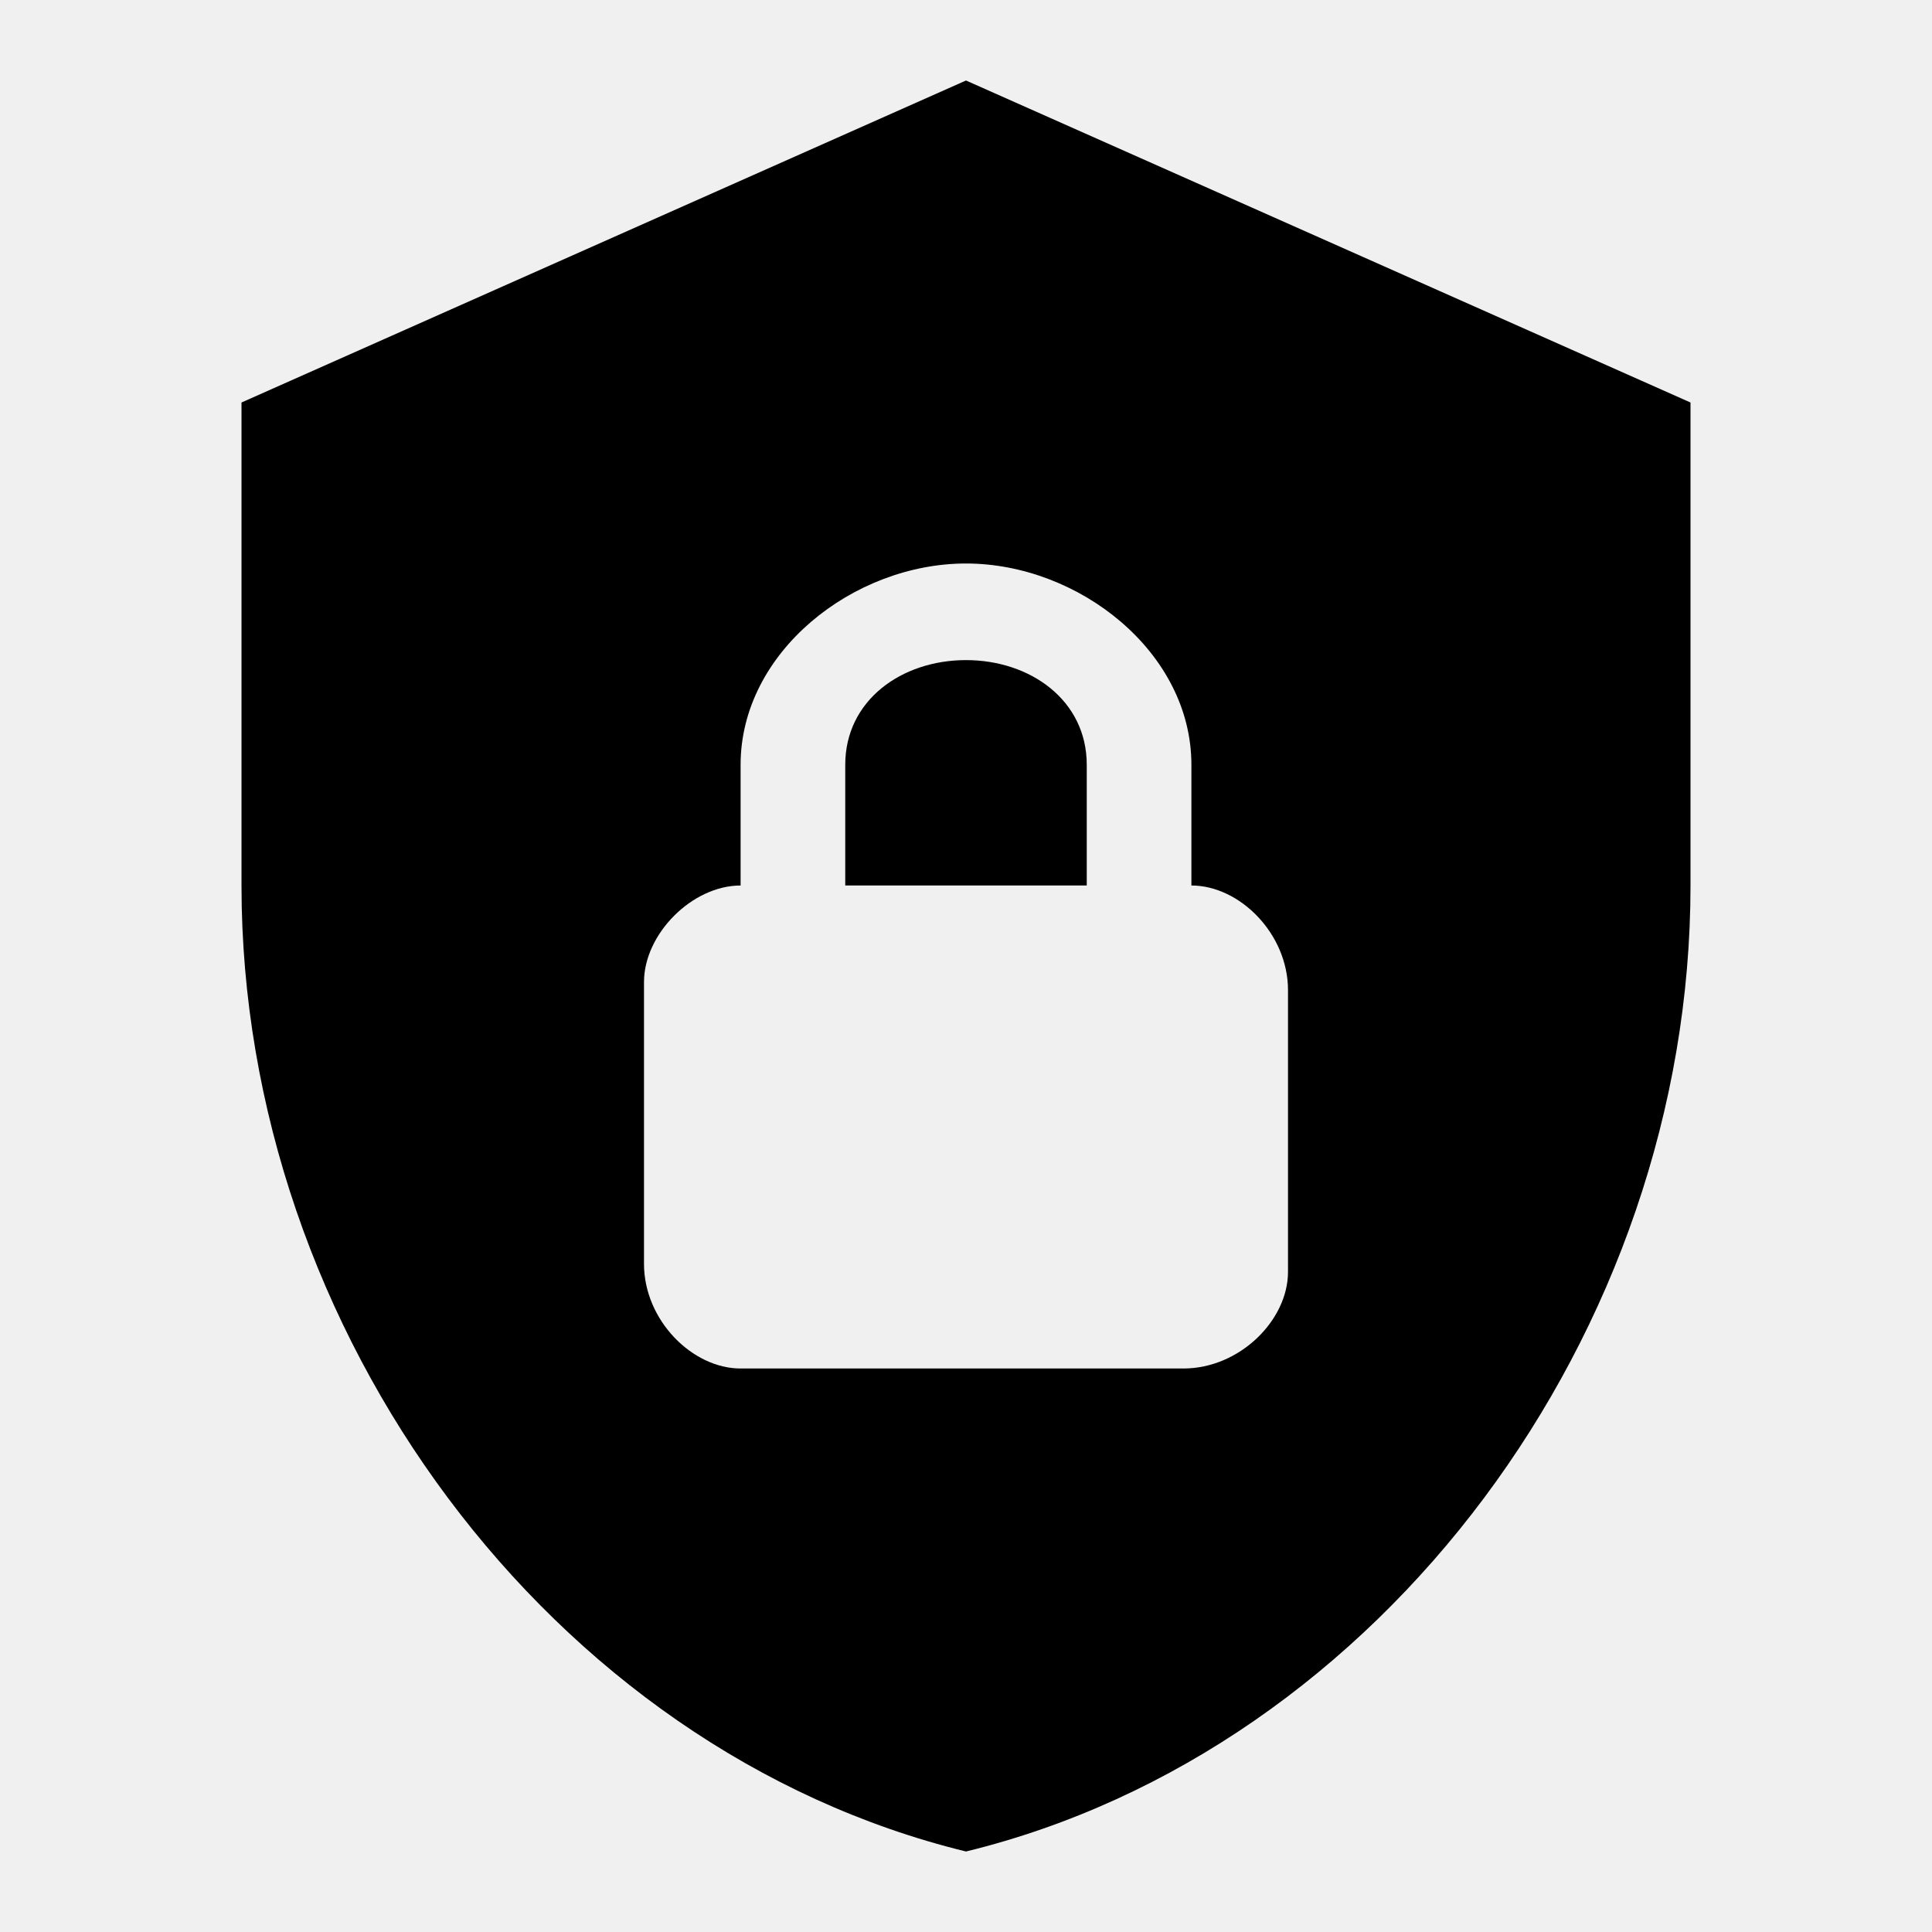
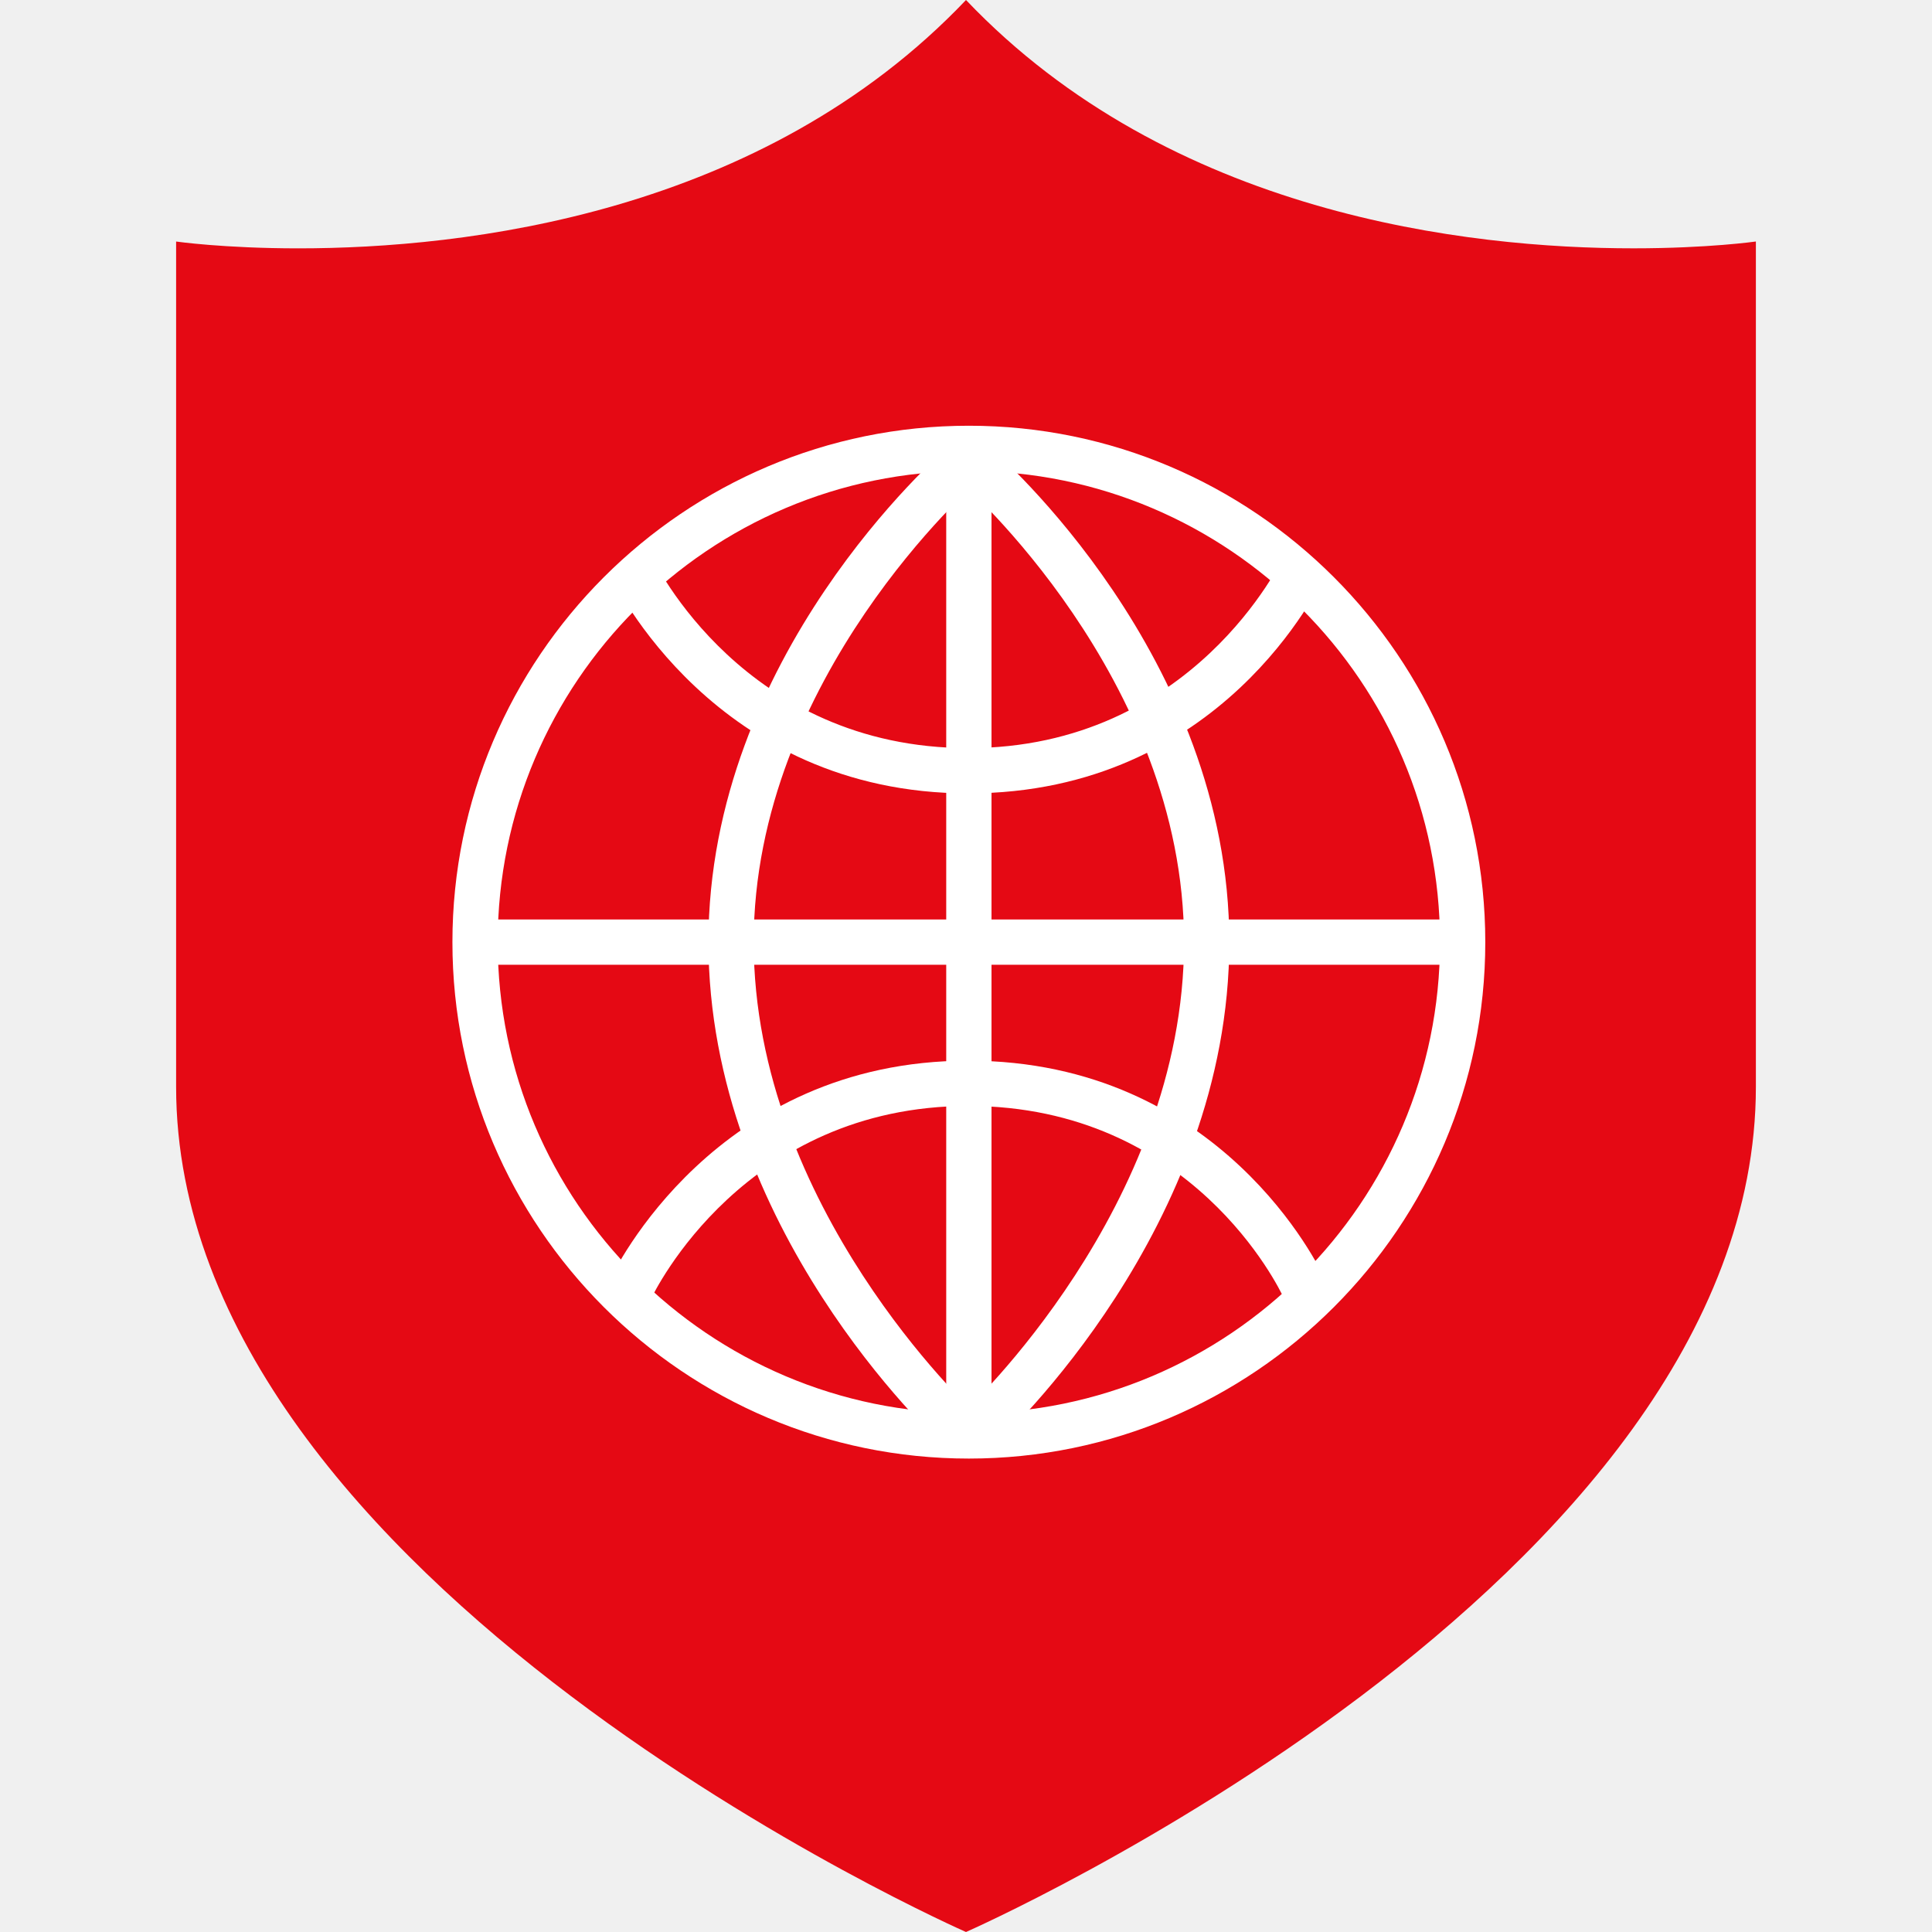
- <svg xmlns="http://www.w3.org/2000/svg" height="24" viewBox="0 0 24 24" width="24">
-   <path d="m12 1-9 4v6c0 5.55 3.84 10.74 9 12 5.16-1.26 9-6.45 9-12v-6zm0 6c1.4 0 2.8 1.1 2.8 2.5v1.5c.6 0 1.2.6 1.2 1.3v3.5c0 .6-.6 1.2-1.3 1.2h-5.5c-.6 0-1.2-.6-1.2-1.3v-3.5c0-.6.6-1.2 1.2-1.2v-1.5c0-1.4 1.4-2.5 2.8-2.5m0 1.2c-.8 0-1.5.5-1.5 1.3v1.5h3v-1.5c0-.8-.7-1.3-1.5-1.3z" />
+ <svg xmlns="http://www.w3.org/2000/svg" version="1.1" id="Layer_1" viewBox="0 0 512 512" xml:space="preserve">
+   <path style="fill:#E50914;" d="M256,0C201.824,56.96,122.944,65.816,79.104,65.816c-19.8,0-32.432-1.808-32.432-1.808s0,92,0,224  S256,512,256,512s209.328-92,209.328-224s0-224,0-224s-12.632,1.808-32.432,1.808C389.056,65.816,310.208,56.96,256,0L256,0z" />
+   <g>
+     <path style="fill:#FFFFFF;" d="M256.608,210.256c-67.152,0-93.912-55.8-95.016-58.168l10.872-5.08   c0.984,2.096,24.8,51.248,84.144,51.248c59.552,0,83.24-50.144,83.48-50.648l10.904,5   C349.912,154.952,323.776,210.256,256.608,210.256z" />
+     <path style="fill:#FFFFFF;" d="M256.76,386.536c-75.472,0-136.864-61.4-136.864-136.856s61.4-136.856,136.864-136.856   s136.856,61.4,136.856,136.856S332.224,386.536,256.76,386.536z M256.76,124.816c-68.848,0-124.864,56.008-124.864,124.856   s56.016,124.856,124.864,124.856s124.856-56.008,124.856-124.856S325.616,124.816,256.76,124.816z" />
+     <rect x="250.76" y="117.824" style="fill:#FFFFFF;" width="12" height="256.96" />
+     <rect x="128.56" y="243.672" style="fill:#FFFFFF;" width="258.936" height="12" />
+     <path style="fill:#FFFFFF;" d="M172.464,344.336l-10.872-5.08c1.104-2.376,27.864-58.168,95.016-58.168   c67.168,0,93.304,55.296,94.384,57.648l-10.896,5.016c-0.96-2.072-24.168-50.664-83.488-50.664   C197.264,293.096,173.448,342.248,172.464,344.336z" />
+     <path style="fill:#FFFFFF;" d="M249.944,383.024c-2.544-2.328-62.2-57.8-62.2-133.352c0-75.664,61.016-129.08,63.616-131.312   l7.832,9.096c-0.6,0.504-59.456,52.16-59.456,122.216c0,70.176,57.72,123.96,58.304,124.496L249.944,383.024z" />
+     <path style="fill:#FFFFFF;" d="M263.584,383.024l-8.104-8.848c0.584-0.536,58.304-54.32,58.304-124.496   c0-70.064-58.848-121.712-59.456-122.216l7.832-9.096c2.6,2.232,63.616,55.648,63.616,131.312   C325.784,325.232,266.128,380.696,263.584,383.024z" />
+   </g>
</svg>
